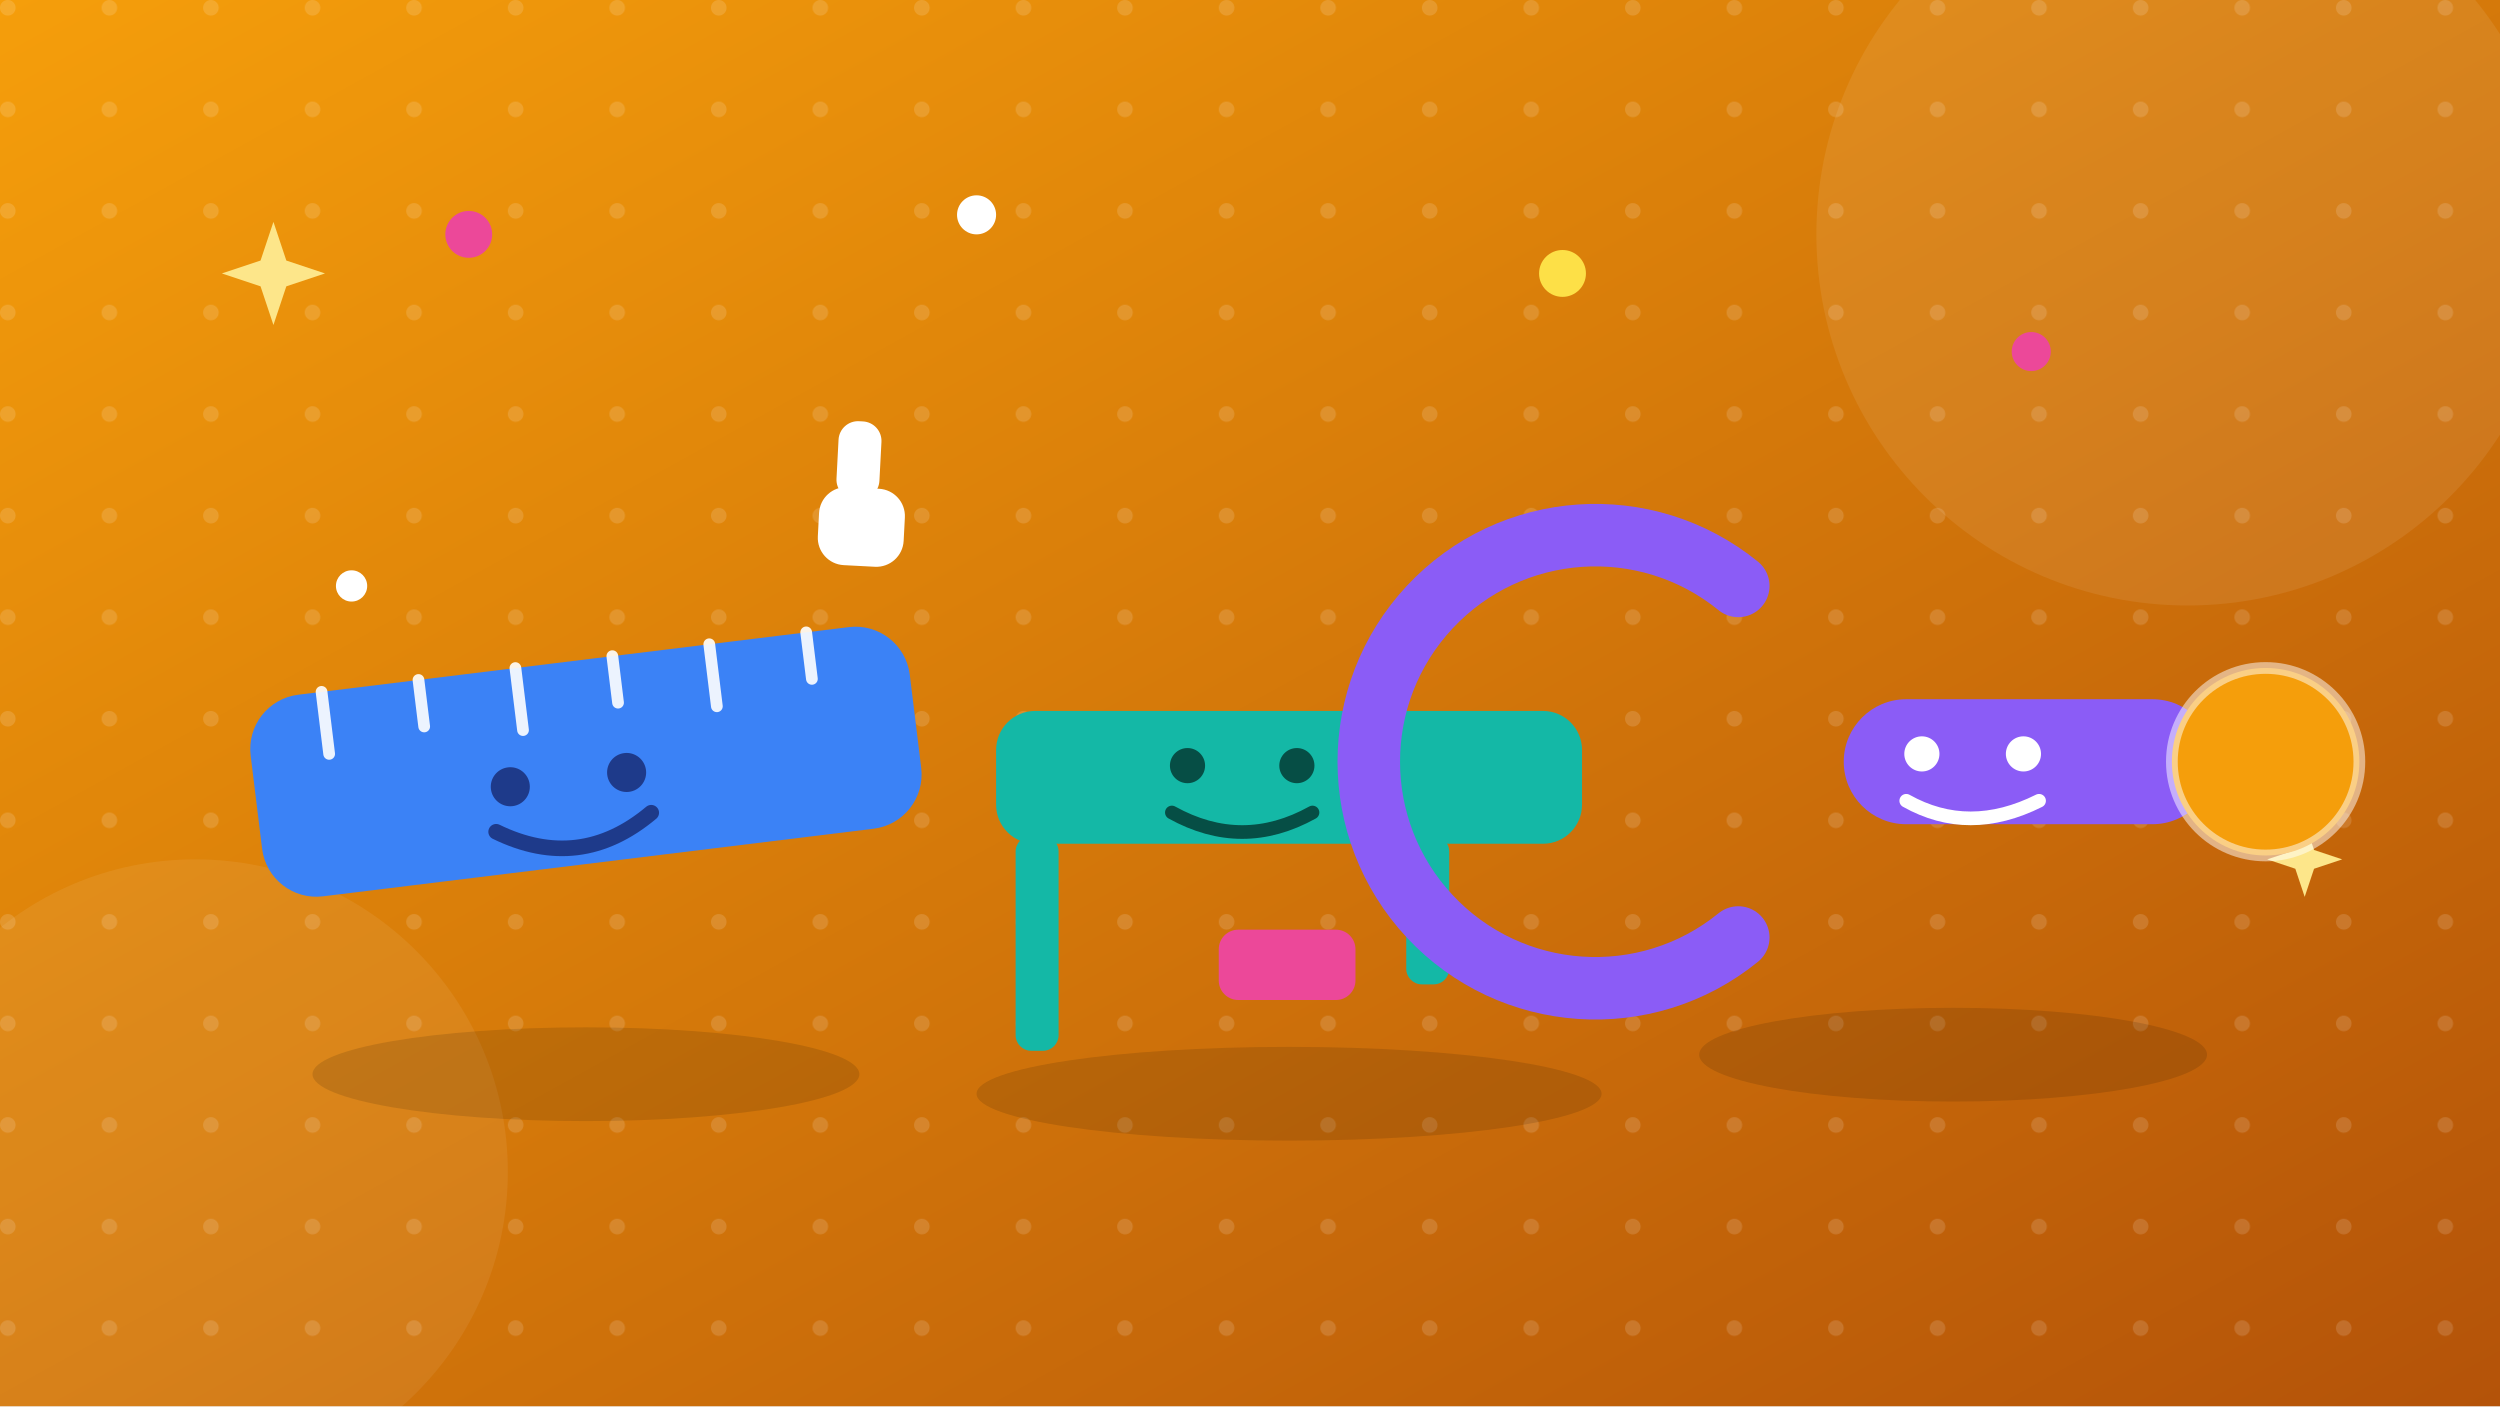
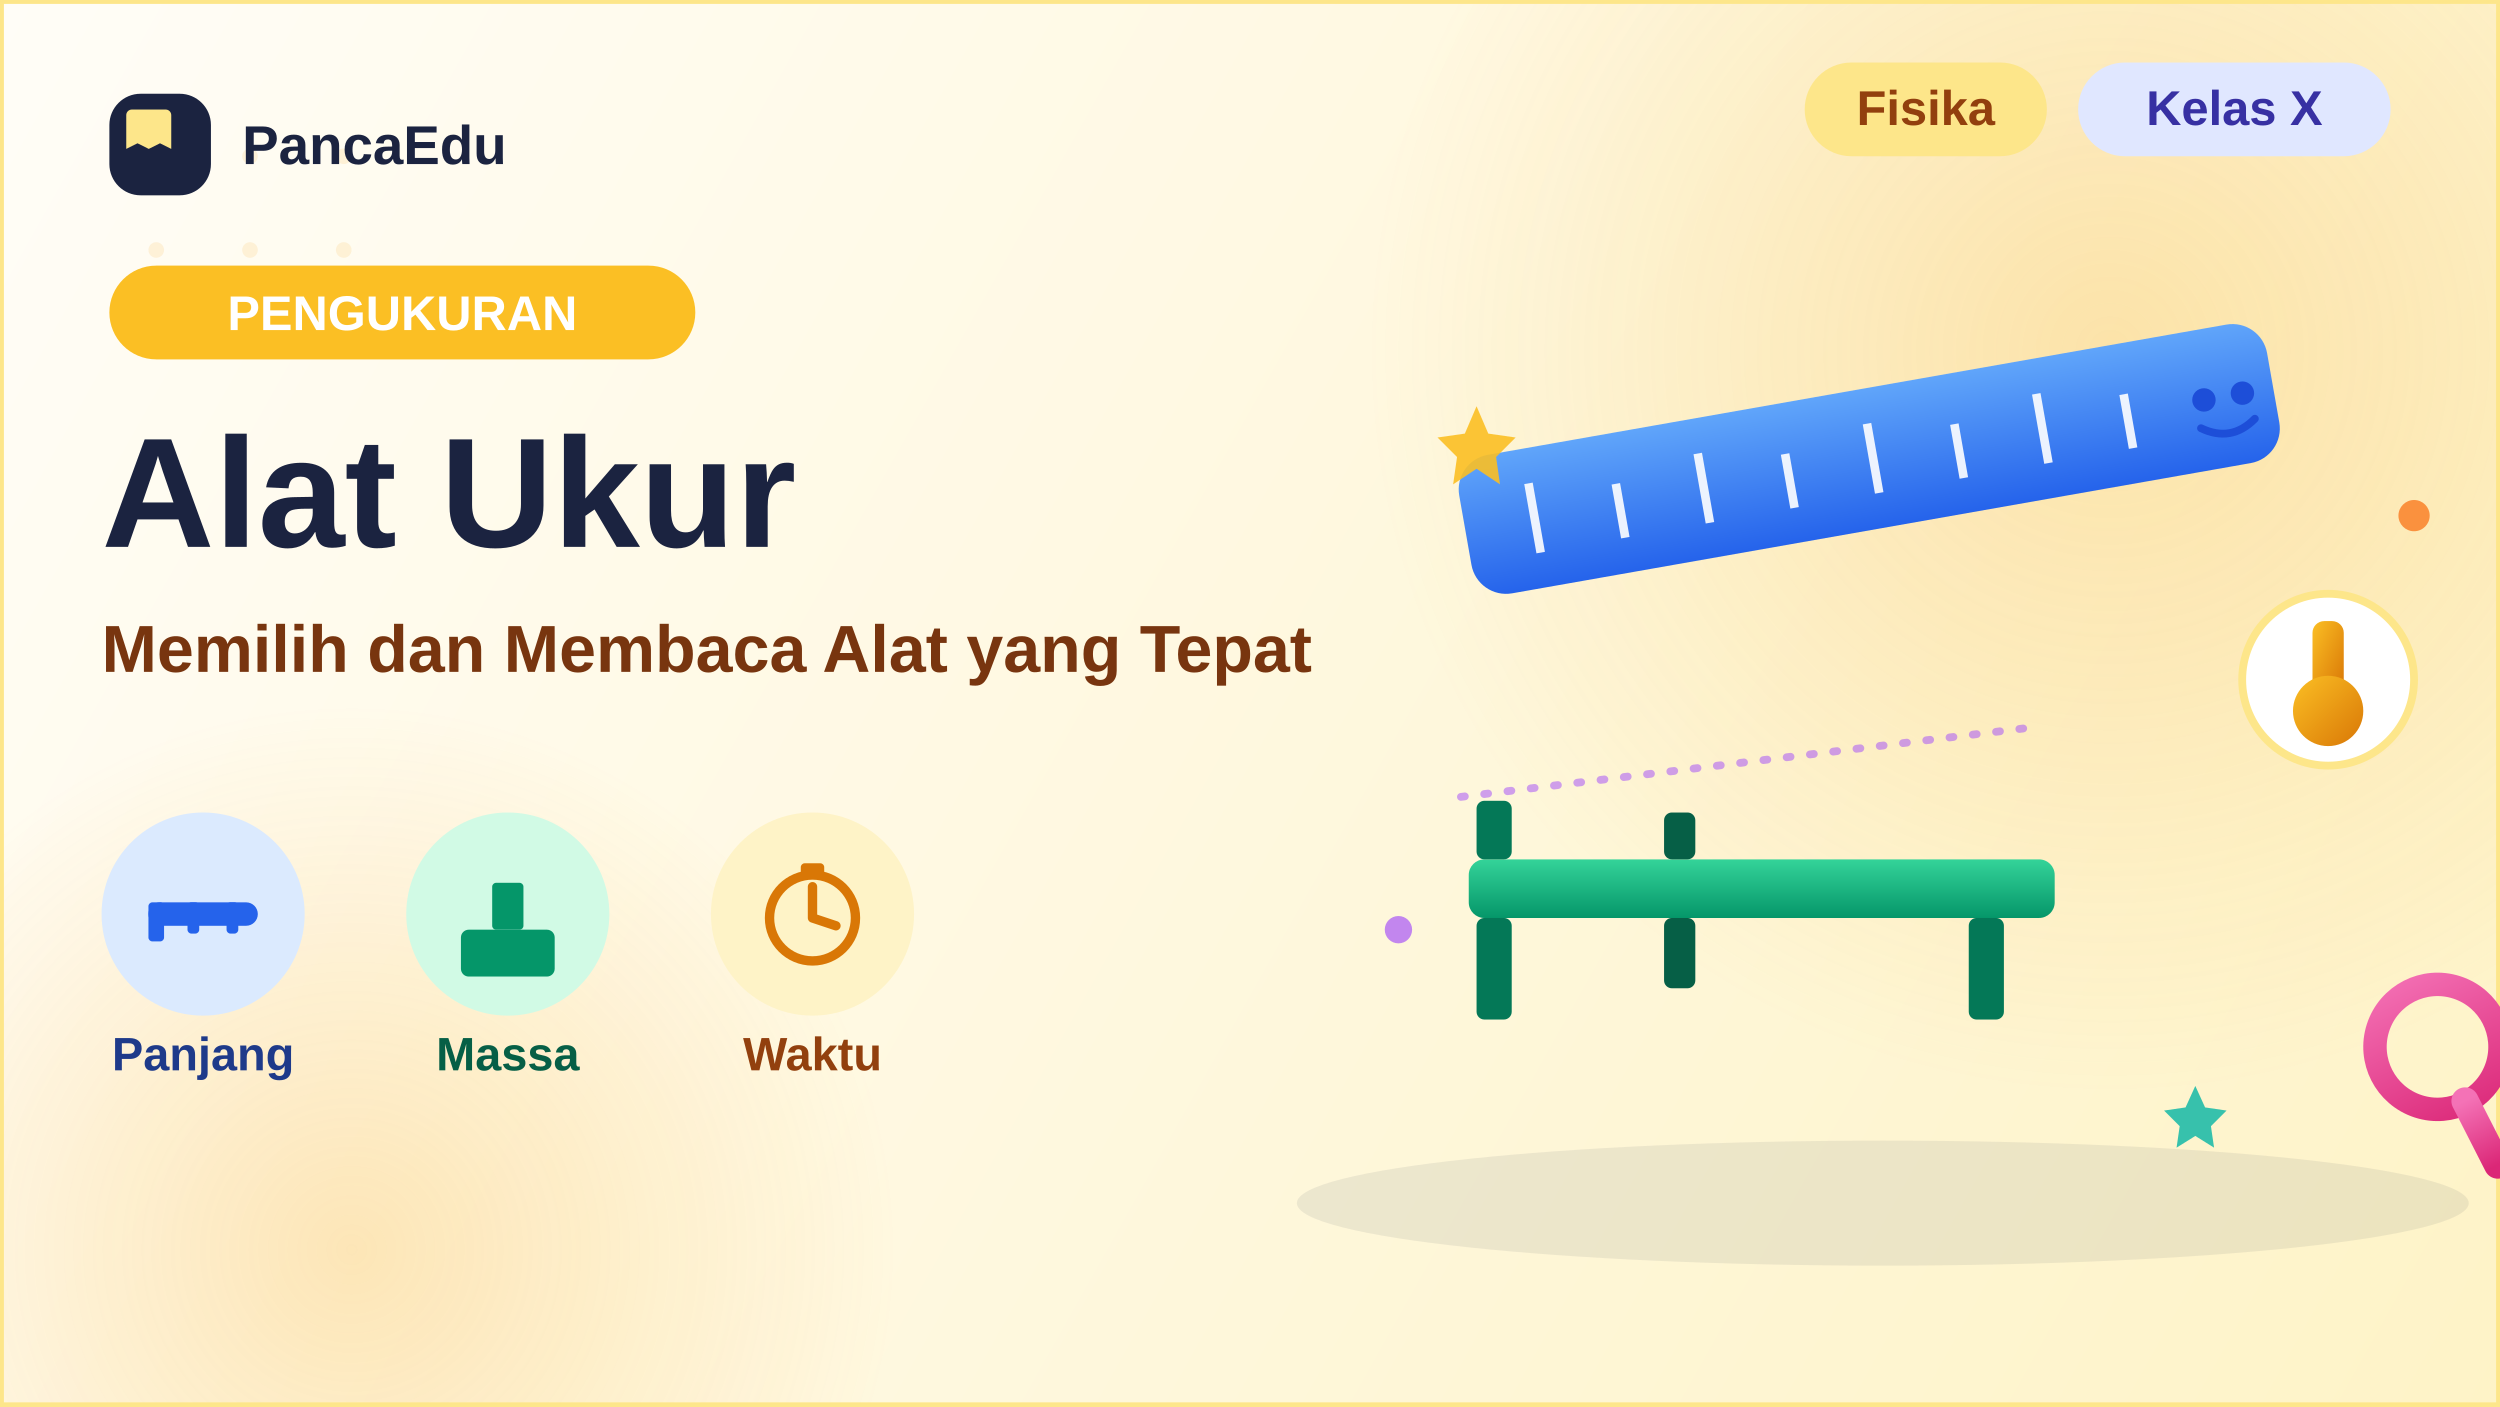
- <svg xmlns="http://www.w3.org/2000/svg" viewBox="0 0 640 360" role="img" aria-label="Ilustrasi trio alat ukur ceria: penggaris, jangka sorong, dan mikrometer sekrup">
+ <svg xmlns="http://www.w3.org/2000/svg" viewBox="0 0 640 360">
  <defs>
-     <linearGradient id="bg" x1="0" y1="0" x2="1" y2="1">
-       <stop offset="0" stop-color="#f59e0b" />
-       <stop offset="1" stop-color="#b45309" />
+     <linearGradient id="bgTint" x1="0" y1="0" x2="640" y2="360" gradientUnits="userSpaceOnUse">
+       <stop offset="0" stop-color="#fffdf7" />
+       <stop offset="1" stop-color="#fef3c7" />
    </linearGradient>
-     <pattern id="dots" width="26" height="26" patternUnits="userSpaceOnUse">
-       <circle cx="2" cy="2" r="2" fill="#ffffff" fill-opacity="0.14" />
-     </pattern>
+     <linearGradient id="rulerG" x1="0" y1="0" x2="0" y2="1">
+       <stop offset="0" stop-color="#60a5fa" />
+       <stop offset="1" stop-color="#2563eb" />
+     </linearGradient>
+     <linearGradient id="calG" x1="0" y1="0" x2="0" y2="1">
+       <stop offset="0" stop-color="#34d399" />
+       <stop offset="1" stop-color="#059669" />
+     </linearGradient>
+     <linearGradient id="micG" x1="0" y1="0" x2="1" y2="1">
+       <stop offset="0" stop-color="#fbbf24" />
+       <stop offset="1" stop-color="#d97706" />
+     </linearGradient>
+     <radialGradient id="blobG" cx="0.5" cy="0.5" r="0.5">
+       <stop offset="0" stop-color="#f59e0b" stop-opacity="0.22" />
+       <stop offset="1" stop-color="#f59e0b" stop-opacity="0" />
+     </radialGradient>
+     <linearGradient id="glassG" x1="0" y1="0" x2="1" y2="1">
+       <stop offset="0" stop-color="#f472b6" />
+       <stop offset="1" stop-color="#db2777" />
+     </linearGradient>
  </defs>
-   <rect width="640" height="360" fill="url(#bg)" />
-   <rect width="640" height="360" fill="url(#dots)" />
-   <circle cx="560" cy="60" r="95" fill="#ffffff" fill-opacity="0.08" />
-   <circle cx="50" cy="300" r="80" fill="#ffffff" fill-opacity="0.07" />
-   <g fill="#fde68a">
-     <path transform="translate(70,70) scale(1.1)" d="M0 -12 L3 -3 L12 0 L3 3 L0 12 L-3 3 L-12 0 L-3 -3 Z" />
-     <path transform="translate(590,220) scale(0.8)" d="M0 -12 L3 -3 L12 0 L3 3 L0 12 L-3 3 L-12 0 L-3 -3 Z" />
+   <rect width="640" height="360" fill="url(#bgTint)" />
+   <circle cx="540" cy="90" r="190" fill="url(#blobG)" />
+   <circle cx="90" cy="320" r="140" fill="url(#blobG)" />
+   <rect width="640" height="360" fill="none" stroke="#fde68a" stroke-width="2" />
+   <g fill="#f59e0b" opacity="0.12">
+     <circle cx="40" cy="40" r="2" />
+     <circle cx="64" cy="40" r="2" />
+     <circle cx="88" cy="40" r="2" />
+     <circle cx="40" cy="64" r="2" />
+     <circle cx="64" cy="64" r="2" />
+     <circle cx="88" cy="64" r="2" />
  </g>
-   <g>
-     <circle cx="120" cy="60" r="6" fill="#ec4899" />
-     <circle cx="250" cy="55" r="5" fill="#ffffff" />
-     <circle cx="400" cy="70" r="6" fill="#fde047" />
-     <circle cx="520" cy="90" r="5" fill="#ec4899" />
-     <circle cx="90" cy="150" r="4" fill="#ffffff" />
+   <g transform="translate(28,24)">
+     <rect width="26" height="26" rx="8" fill="#1b2340" />
+     <path d="M6 7h14a2 2 0 0 1 2 2v12l-4-2-4 2-4-2-4 2V9a2 2 0 0 1 2-2z" fill="#fde68a" transform="translate(0,-1) scale(0.72)" />
+     <text x="34" y="18" font-family="Arial, sans-serif" font-size="14" font-weight="700" fill="#1b2340">PancaEdu</text>
  </g>
-   <ellipse cx="150" cy="275" rx="70" ry="12" fill="#000000" fill-opacity="0.12" />
-   <ellipse cx="330" cy="280" rx="80" ry="12" fill="#000000" fill-opacity="0.12" />
-   <ellipse cx="500" cy="270" rx="65" ry="12" fill="#000000" fill-opacity="0.12" />
-   <g transform="translate(150,195) rotate(-7)">
-     <rect x="-85" y="-26" width="170" height="52" rx="14" fill="#3b82f6" />
-     <g stroke="#ffffff" stroke-opacity="0.9" stroke-width="3" stroke-linecap="round">
-       <line x1="-65" y1="-26" x2="-65" y2="-10" />
-       <line x1="-40" y1="-26" x2="-40" y2="-14" />
-       <line x1="-15" y1="-26" x2="-15" y2="-10" />
-       <line x1="10" y1="-26" x2="10" y2="-14" />
-       <line x1="35" y1="-26" x2="35" y2="-10" />
-       <line x1="60" y1="-26" x2="60" y2="-14" />
+   <g font-family="Arial, sans-serif" font-size="12.5" font-weight="700">
+     <rect x="462" y="16" width="62" height="24" rx="12" fill="#fde68a" />
+     <text x="493" y="32" text-anchor="middle" fill="#92400e">Fisika</text>
+     <rect x="532" y="16" width="80" height="24" rx="12" fill="#e0e7ff" />
+     <text x="572" y="32" text-anchor="middle" fill="#3730a3">Kelas X</text>
+   </g>
+   <g font-family="Arial, sans-serif" font-size="12.5" font-weight="700">
+     <rect x="28" y="68" width="150" height="24" rx="12" fill="#fbbf24" />
+     <text x="103" y="84.5" text-anchor="middle" fill="#ffffff">PENGUKURAN</text>
+   </g>
+   <text x="26" y="140" font-family="Arial, sans-serif" font-size="40" font-weight="800" fill="#1b2340">Alat Ukur</text>
+   <text x="26" y="172" font-family="Arial, sans-serif" font-size="17" font-weight="600" fill="#78350f">Memilih dan Membaca Alat yang Tepat</text>
+   <g font-family="Arial, sans-serif">
+     <g transform="translate(26,208)">
+       <circle cx="26" cy="26" r="26" fill="#dbeafe" />
+       <rect x="12" y="23" width="28" height="6" rx="3" fill="#2563eb" />
+       <rect x="12" y="23" width="4" height="10" rx="1" fill="#2563eb" />
+       <rect x="22" y="23" width="3" height="8" rx="1" fill="#2563eb" />
+       <rect x="32" y="23" width="3" height="8" rx="1" fill="#2563eb" />
+       <text x="26" y="66" text-anchor="middle" font-size="12" font-weight="700" fill="#1e3a8a">Panjang</text>
    </g>
-     <circle cx="-20" cy="4" r="5" fill="#1e3a8a" />
-     <circle cx="10" cy="4" r="5" fill="#1e3a8a" />
-     <path d="M-25 15 Q -5 28 15 15" stroke="#1e3a8a" stroke-width="4" fill="none" stroke-linecap="round" />
-     <g transform="translate(78,-55) rotate(10)">
-       <rect x="-11" y="-6" width="22" height="20" rx="7" fill="#ffffff" />
-       <rect x="-7" y="-23" width="11" height="20" rx="5" fill="#ffffff" />
+     <g transform="translate(104,208)">
+       <circle cx="26" cy="26" r="26" fill="#d1fae5" />
+       <rect x="14" y="30" width="24" height="12" rx="2" fill="#059669" />
+       <rect x="22" y="18" width="8" height="12" rx="1" fill="#059669" />
+       <text x="26" y="66" text-anchor="middle" font-size="12" font-weight="700" fill="#065f46">Massa</text>
+     </g>
+     <g transform="translate(182,208)">
+       <circle cx="26" cy="26" r="26" fill="#fef3c7" />
+       <circle cx="26" cy="27" r="11" fill="none" stroke="#d97706" stroke-width="2.4" />
+       <path d="M26 27 L26 19 M26 27 L32 29" stroke="#d97706" stroke-width="2.4" stroke-linecap="round" fill="none" />
+       <rect x="23" y="13" width="6" height="4" rx="1" fill="#d97706" />
+       <text x="26" y="66" text-anchor="middle" font-size="12" font-weight="700" fill="#92400e">Waktu</text>
    </g>
  </g>
-   <g transform="translate(330,200)">
-     <rect x="-75" y="-18" width="150" height="34" rx="10" fill="#14b8a6" />
-     <rect x="-70" y="14" width="11" height="55" rx="4" fill="#14b8a6" />
-     <rect x="30" y="14" width="11" height="38" rx="4" fill="#14b8a6" />
-     <rect x="-18" y="38" width="35" height="18" rx="5" fill="#ec4899" />
-     <circle cx="-26" cy="-4" r="4.5" fill="#064e45" />
-     <circle cx="2" cy="-4" r="4.5" fill="#064e45" />
-     <path d="M-30 8 Q -12 18 6 8" stroke="#064e45" stroke-width="3.5" fill="none" stroke-linecap="round" />
-   </g>
-   <g transform="translate(500,195)">
-     <path d="M-55 45 A 58 58 0 1 1 -55 -45" stroke="#8b5cf6" stroke-width="16" fill="none" stroke-linecap="round" />
-     <rect x="-28" y="-16" width="95" height="32" rx="16" fill="#8b5cf6" />
-     <circle cx="80" cy="0" r="24" fill="#f59e0b" />
-     <circle cx="80" cy="0" r="24" fill="none" stroke="#ffffff" stroke-opacity="0.5" stroke-width="3" />
-     <circle cx="-8" cy="-2" r="4.5" fill="#ffffff" />
-     <circle cx="18" cy="-2" r="4.5" fill="#ffffff" />
-     <path d="M-12 10 Q 4 19 22 10" stroke="#ffffff" stroke-width="3.5" fill="none" stroke-linecap="round" />
+   <g transform="translate(372,118)">
+     <ellipse cx="110" cy="190" rx="150" ry="16" fill="#1b2340" opacity="0.08" />
+     <g transform="rotate(-10)">
+       <rect x="0" y="0" width="210" height="36" rx="9" fill="url(#rulerG)" />
+       <g stroke="#ffffff" stroke-width="2.2" opacity="0.9">
+         <line x1="18" y1="9" x2="18" y2="27" />
+         <line x1="40" y1="13" x2="40" y2="27" />
+         <line x1="62" y1="9" x2="62" y2="27" />
+         <line x1="84" y1="13" x2="84" y2="27" />
+         <line x1="106" y1="9" x2="106" y2="27" />
+         <line x1="128" y1="13" x2="128" y2="27" />
+         <line x1="150" y1="9" x2="150" y2="27" />
+         <line x1="172" y1="13" x2="172" y2="27" />
+       </g>
+       <circle cx="192" cy="18" r="3" fill="#1d4ed8" />
+       <circle cx="202" cy="18" r="3" fill="#1d4ed8" />
+       <path d="M190 25 Q197 30 204 25" stroke="#1d4ed8" stroke-width="2" fill="none" stroke-linecap="round" />
+     </g>
+     <g transform="translate(4,96)">
+       <rect x="0" y="6" width="150" height="15" rx="4" fill="url(#calG)" />
+       <rect x="2" y="21" width="9" height="26" rx="2" fill="#047857" />
+       <rect x="128" y="21" width="9" height="26" rx="2" fill="#047857" />
+       <rect x="50" y="21" width="8" height="18" rx="2" fill="#065f46" />
+       <rect x="2" y="-9" width="9" height="15" rx="2" fill="#047857" />
+       <rect x="50" y="-6" width="8" height="12" rx="2" fill="#065f46" />
+     </g>
+     <g transform="translate(224,56)">
+       <circle cx="0" cy="0" r="22" fill="#ffffff" />
+       <circle cx="0" cy="0" r="22" fill="none" stroke="#fde68a" stroke-width="2" />
+       <rect x="-4" y="-15" width="8" height="18" rx="3" fill="url(#micG)" />
+       <circle cx="0" cy="8" r="9" fill="url(#micG)" />
+     </g>
+     <g transform="translate(252,150) rotate(18)">
+       <circle cx="0" cy="0" r="16" fill="none" stroke="url(#glassG)" stroke-width="6" />
+       <line x1="11" y1="11" x2="24" y2="24" stroke="url(#glassG)" stroke-width="7" stroke-linecap="round" />
+     </g>
+     <g stroke="#a855f7" stroke-width="2" stroke-dasharray="1 5" stroke-linecap="round" opacity="0.55">
+       <line x1="2" y1="86" x2="150" y2="68" />
+     </g>
+     <path d="M6 -14 l3 7 7 1 -5 5 1 7 -6 -4 -6 4 1 -7 -5 -5 7 -1 z" fill="#fbbf24" opacity="0.9" />
+     <circle cx="246" cy="14" r="4" fill="#f97316" opacity="0.75" />
+     <circle cx="-14" cy="120" r="3.5" fill="#a855f7" opacity="0.7" />
+     <path d="M190 160 l2.5 5.5 5.5 0.8 -4 4 0.8 5.5 -4.8 -3 -4.8 3 0.8 -5.5 -4 -4 5.5 -0.8 z" fill="#14b8a6" opacity="0.85" />
  </g>
</svg>
